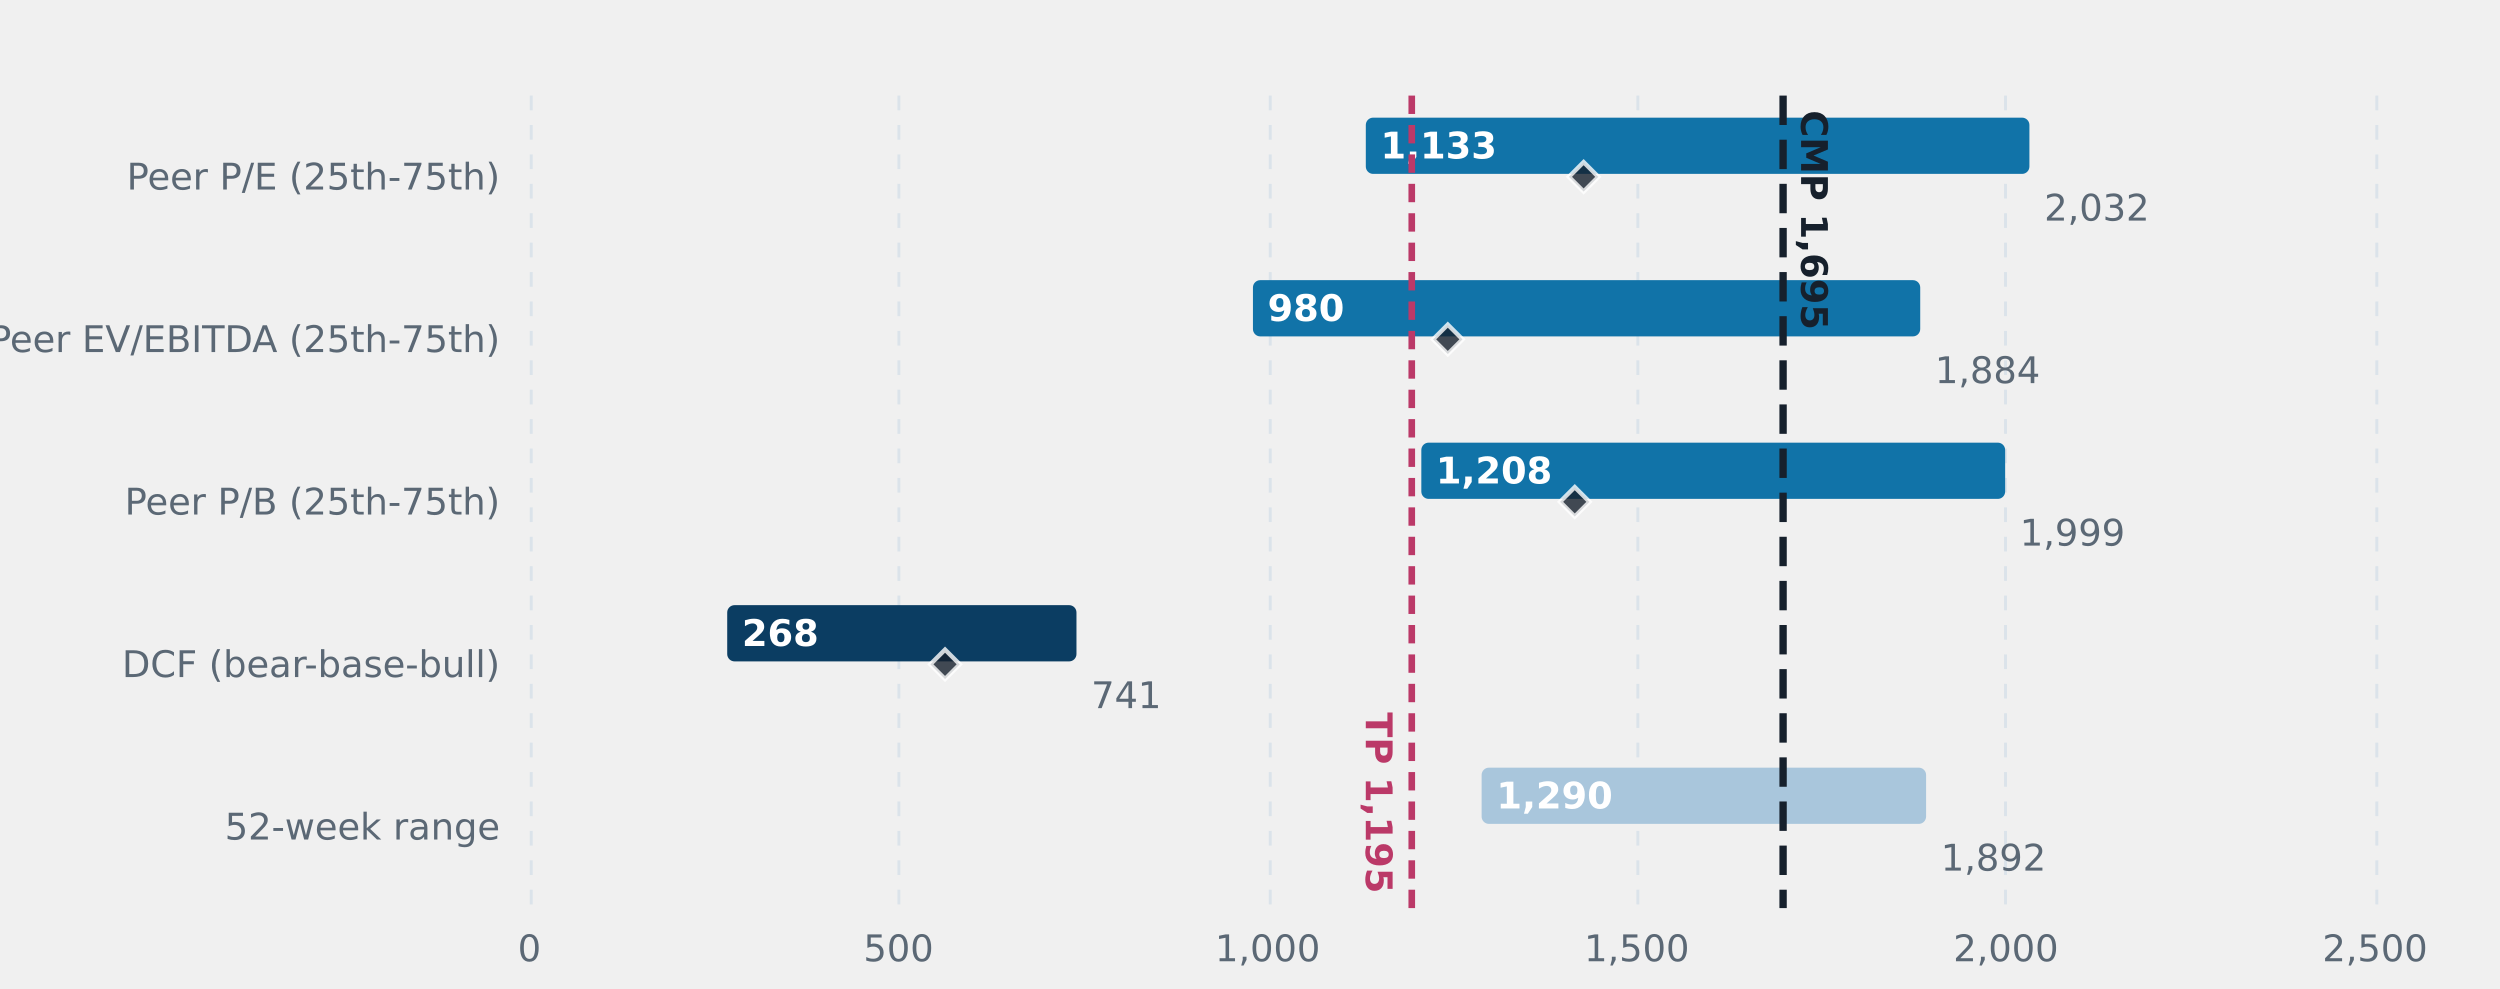
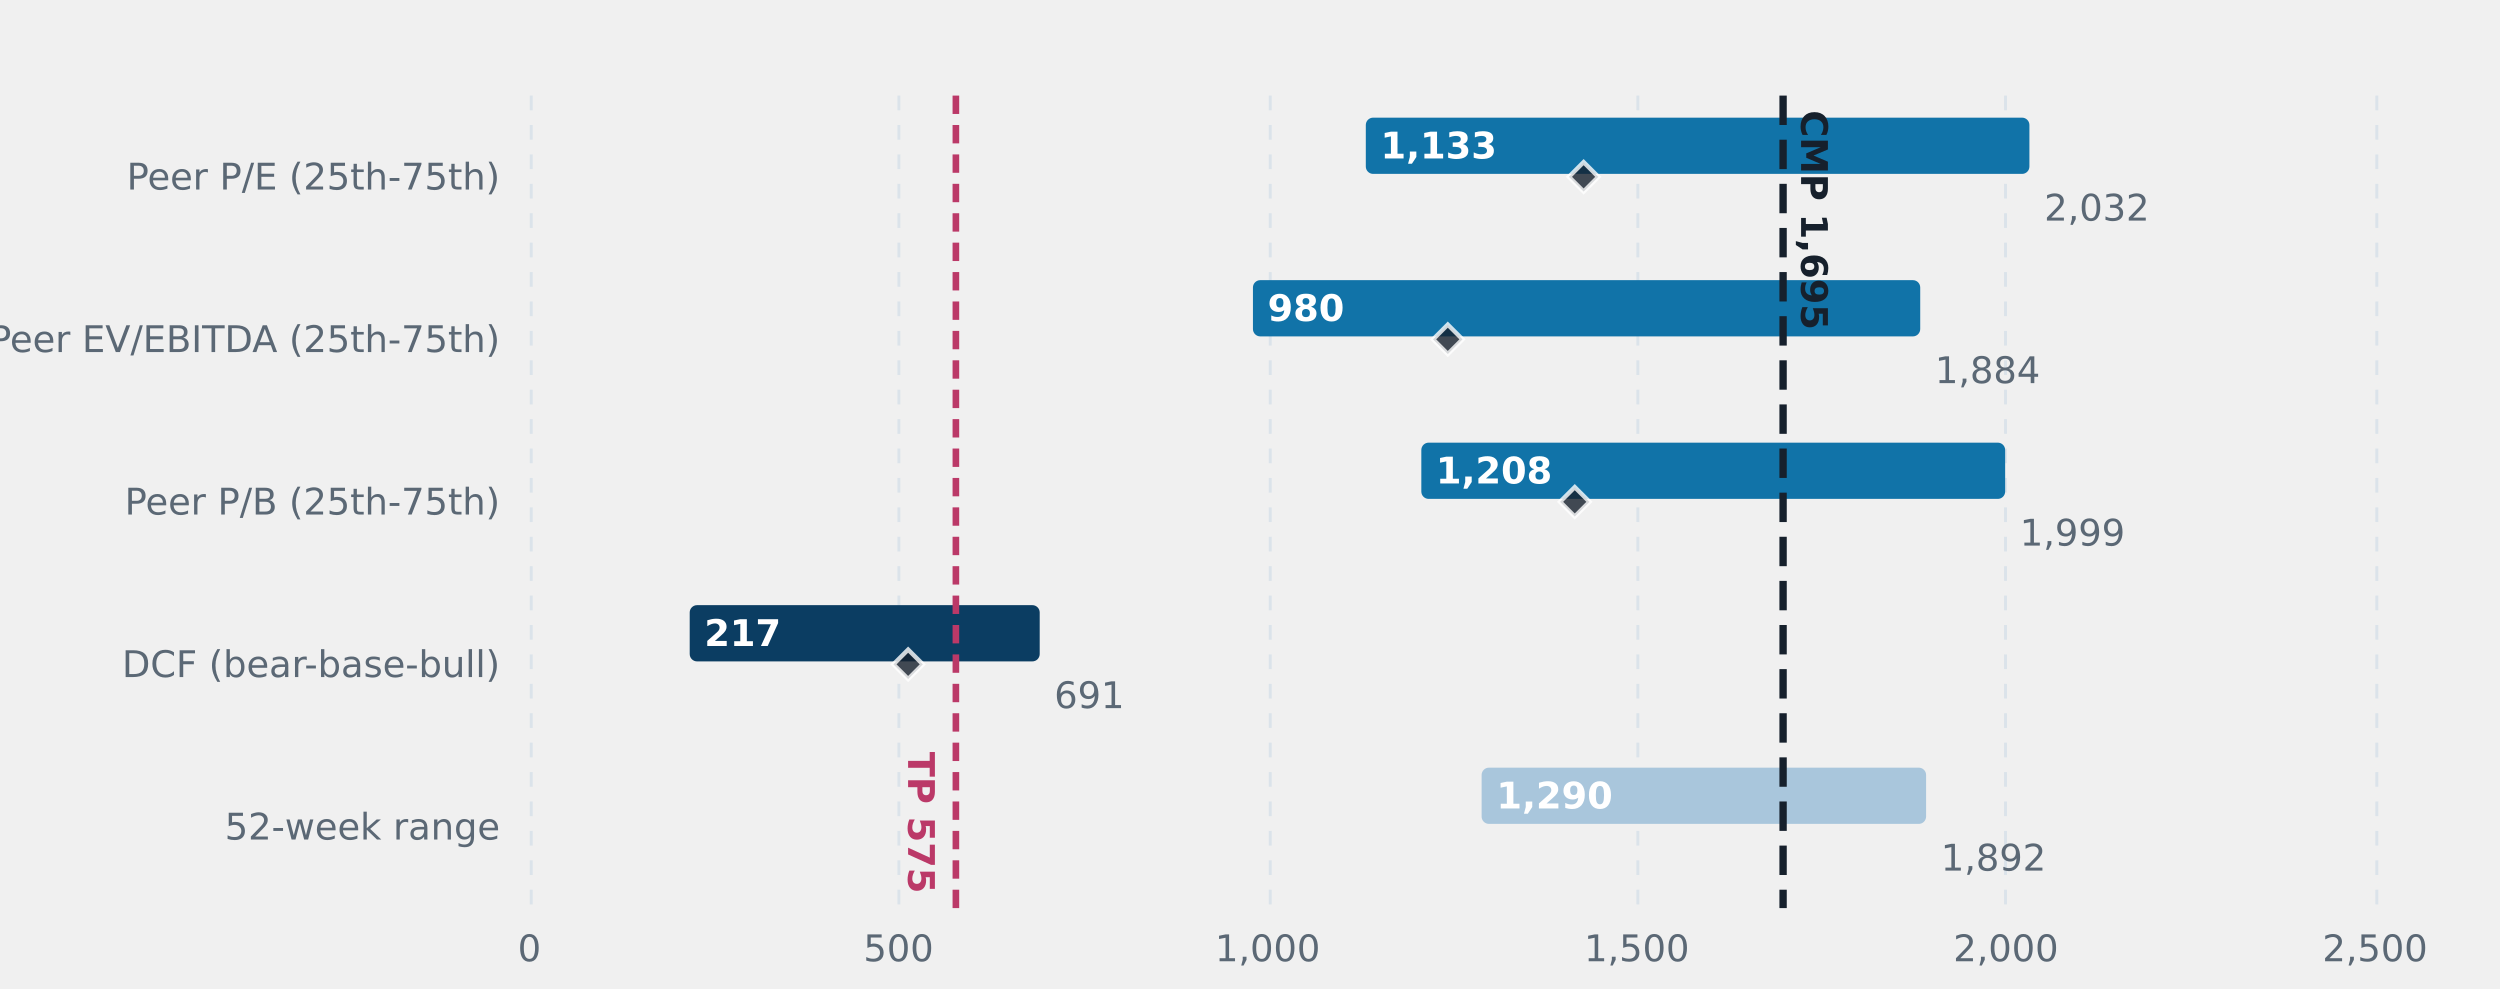
<svg xmlns="http://www.w3.org/2000/svg" preserveAspectRatio="xMidYMid meet" width="680" height="269" version="1.1" baseProfile="full" viewBox="0 0 680 269">
  <rect width="680" height="269" x="0" y="0" fill="none" />
  <path d="M144.5 26L144.5 247" fill="none" pointer-events="visible" stroke="#dbe3ea" stroke-width="0.8" stroke-dasharray="4,4" class="zr13-cls-74" />
  <path d="M244.5 26L244.5 247" fill="none" pointer-events="visible" stroke="#dbe3ea" stroke-width="0.8" stroke-dasharray="4,4" class="zr13-cls-74" />
  <path d="M345.5 26L345.5 247" fill="none" pointer-events="visible" stroke="#dbe3ea" stroke-width="0.8" stroke-dasharray="4,4" class="zr13-cls-74" />
  <path d="M445.5 26L445.5 247" fill="none" pointer-events="visible" stroke="#dbe3ea" stroke-width="0.8" stroke-dasharray="4,4" class="zr13-cls-74" />
  <path d="M545.5 26L545.5 247" fill="none" pointer-events="visible" stroke="#dbe3ea" stroke-width="0.8" stroke-dasharray="4,4" class="zr13-cls-74" />
  <path d="M646.5 26L646.5 247" fill="none" pointer-events="visible" stroke="#dbe3ea" stroke-width="0.8" stroke-dasharray="4,4" class="zr13-cls-74" />
  <path d="M-132 -5.5l132 0l0 11l-132 0Z" transform="translate(136 48.1)" fill="none" pointer-events="visible" class="zr13-cls-74" />
  <text dominant-baseline="central" text-anchor="end" style="font-size:10px;font-family:Carlito, Calibri, 'DejaVu Sans', sans-serif;" xml:space="preserve" transform="translate(136 48.1)" fill="#5b6875">Peer P/E (25th-75th)</text>
  <path d="M-132 -5.5l132 0l0 11l-132 0Z" transform="translate(136 92.3)" fill="none" pointer-events="visible" class="zr13-cls-74" />
  <text dominant-baseline="central" text-anchor="end" style="font-size:10px;font-family:Carlito, Calibri, 'DejaVu Sans', sans-serif;" xml:space="preserve" transform="translate(136 92.3)" fill="#5b6875">Peer EV/EBITDA (25th-75th)</text>
  <path d="M-132 -5.5l132 0l0 11l-132 0Z" transform="translate(136 136.5)" fill="none" pointer-events="visible" class="zr13-cls-74" />
  <text dominant-baseline="central" text-anchor="end" style="font-size:10px;font-family:Carlito, Calibri, 'DejaVu Sans', sans-serif;" xml:space="preserve" transform="translate(136 136.5)" fill="#5b6875">Peer P/B (25th-75th)</text>
  <path d="M-132 -5.5l132 0l0 11l-132 0Z" transform="translate(136 180.7)" fill="none" pointer-events="visible" class="zr13-cls-74" />
  <text dominant-baseline="central" text-anchor="end" style="font-size:10px;font-family:Carlito, Calibri, 'DejaVu Sans', sans-serif;" xml:space="preserve" transform="translate(136 180.7)" fill="#5b6875">DCF (bear-base-bull)</text>
  <path d="M-132 -5.5l132 0l0 11l-132 0Z" transform="translate(136 224.9)" fill="none" pointer-events="visible" class="zr13-cls-74" />
  <text dominant-baseline="central" text-anchor="end" style="font-size:10px;font-family:Carlito, Calibri, 'DejaVu Sans', sans-serif;" xml:space="preserve" transform="translate(136 224.9)" fill="#5b6875">52-week range</text>
  <text dominant-baseline="central" text-anchor="middle" style="font-size:10px;font-family:Carlito, Calibri, 'DejaVu Sans', sans-serif;" y="5" transform="translate(144 253)" fill="#5b6875">0</text>
  <text dominant-baseline="central" text-anchor="middle" style="font-size:10px;font-family:Carlito, Calibri, 'DejaVu Sans', sans-serif;" y="5" transform="translate(244.4 253)" fill="#5b6875">500</text>
  <text dominant-baseline="central" text-anchor="middle" style="font-size:10px;font-family:Carlito, Calibri, 'DejaVu Sans', sans-serif;" y="5" transform="translate(344.8 253)" fill="#5b6875">1,000</text>
  <text dominant-baseline="central" text-anchor="middle" style="font-size:10px;font-family:Carlito, Calibri, 'DejaVu Sans', sans-serif;" y="5" transform="translate(445.2 253)" fill="#5b6875">1,500</text>
  <text dominant-baseline="central" text-anchor="middle" style="font-size:10px;font-family:Carlito, Calibri, 'DejaVu Sans', sans-serif;" y="5" transform="translate(545.6 253)" fill="#5b6875">2,000</text>
  <text dominant-baseline="central" text-anchor="middle" style="font-size:10px;font-family:Carlito, Calibri, 'DejaVu Sans', sans-serif;" y="5" transform="translate(646 253)" fill="#5b6875">2,500</text>
  <path d="M144 32l227.5 0l0 15.4l-227.5 0Z" fill="none" pointer-events="visible" ecmeta_series_index="0" ecmeta_data_index="0" ecmeta_ssr_type="chart" ecmeta_silent="true" class="zr13-cls-74" />
  <path d="M144 76.2l196.8 0l0 15.4l-196.8 0Z" fill="none" pointer-events="visible" ecmeta_series_index="0" ecmeta_data_index="1" ecmeta_ssr_type="chart" ecmeta_silent="true" class="zr13-cls-74" />
  <path d="M144 120.4l242.6 0l0 15.4l-242.6 0Z" fill="none" pointer-events="visible" ecmeta_series_index="0" ecmeta_data_index="2" ecmeta_ssr_type="chart" ecmeta_silent="true" class="zr13-cls-74" />
-   <path d="M144 164.6l53.8 0l0 15.4l-53.8 0Z" fill="none" pointer-events="visible" ecmeta_series_index="0" ecmeta_data_index="3" ecmeta_ssr_type="chart" ecmeta_silent="true" class="zr13-cls-74" />
+   <path d="M144 164.6l43.6 0l0 15.4l-43.6 0Z" fill="none" pointer-events="visible" ecmeta_series_index="0" ecmeta_data_index="3" ecmeta_ssr_type="chart" ecmeta_silent="true" class="zr13-cls-74" />
  <path d="M144 208.8l259 0l0 15.4l-259 0Z" fill="none" pointer-events="visible" ecmeta_series_index="0" ecmeta_data_index="4" ecmeta_ssr_type="chart" ecmeta_silent="true" class="zr13-cls-74" />
  <path d="M373.5 32L550 32A2 2 0 0 1 552 34L552 45.3A2 2 0 0 1 550 47.3L373.5 47.3A2 2 0 0 1 371.5 45.3L371.5 34A2 2 0 0 1 373.5 32Z" fill="#1173a8" ecmeta_series_index="1" ecmeta_data_index="0" ecmeta_ssr_type="chart" class="zr13-cls-75" />
  <path d="M342.8 76.2L520.3 76.2A2 2 0 0 1 522.3 78.2L522.3 89.5A2 2 0 0 1 520.3 91.5L342.8 91.5A2 2 0 0 1 340.8 89.5L340.8 78.2A2 2 0 0 1 342.8 76.2Z" fill="#1173a8" ecmeta_series_index="1" ecmeta_data_index="1" ecmeta_ssr_type="chart" class="zr13-cls-75" />
  <path d="M388.6 120.4L543.4 120.4A2 2 0 0 1 545.4 122.4L545.4 133.7A2 2 0 0 1 543.4 135.7L388.6 135.7A2 2 0 0 1 386.6 133.7L386.6 122.4A2 2 0 0 1 388.6 120.4Z" fill="#1173a8" ecmeta_series_index="1" ecmeta_data_index="2" ecmeta_ssr_type="chart" class="zr13-cls-75" />
-   <path d="M199.8 164.6L290.8 164.6A2 2 0 0 1 292.8 166.6L292.8 177.9A2 2 0 0 1 290.8 179.9L199.8 179.9A2 2 0 0 1 197.8 177.9L197.8 166.6A2 2 0 0 1 199.8 164.6Z" fill="#0b3d62" ecmeta_series_index="1" ecmeta_data_index="3" ecmeta_ssr_type="chart" class="zr13-cls-76" />
+   <path d="M189.6 164.6L280.8 164.6A2 2 0 0 1 282.8 166.6L282.8 177.9A2 2 0 0 1 280.8 179.9L189.6 179.9A2 2 0 0 1 187.6 177.9L187.6 166.6A2 2 0 0 1 189.6 164.6Z" fill="#0b3d62" ecmeta_series_index="1" ecmeta_data_index="3" ecmeta_ssr_type="chart" class="zr13-cls-76" />
  <path d="M405 208.8L521.9 208.8A2 2 0 0 1 523.9 210.8L523.9 222.1A2 2 0 0 1 521.9 224.1L405 224.1A2 2 0 0 1 403 222.1L403 210.8A2 2 0 0 1 405 208.8Z" fill="#a9c6dc" ecmeta_series_index="1" ecmeta_data_index="4" ecmeta_ssr_type="chart" class="zr13-cls-77" />
  <path d="M144 48.9l408 0l0 15.4l-408 0Z" fill="none" pointer-events="visible" ecmeta_series_index="3" ecmeta_data_index="0" ecmeta_ssr_type="chart" ecmeta_silent="true" class="zr13-cls-74" />
  <path d="M144 93.1l378.3 0l0 15.4l-378.3 0Z" fill="none" pointer-events="visible" ecmeta_series_index="3" ecmeta_data_index="1" ecmeta_ssr_type="chart" ecmeta_silent="true" class="zr13-cls-74" />
  <path d="M144 137.3l401.4 0l0 15.4l-401.4 0Z" fill="none" pointer-events="visible" ecmeta_series_index="3" ecmeta_data_index="2" ecmeta_ssr_type="chart" ecmeta_silent="true" class="zr13-cls-74" />
-   <path d="M144 181.5l148.8 0l0 15.4l-148.8 0Z" fill="none" pointer-events="visible" ecmeta_series_index="3" ecmeta_data_index="3" ecmeta_ssr_type="chart" ecmeta_silent="true" class="zr13-cls-74" />
+   <path d="M144 181.5l138.8 0l0 15.4l-138.8 0Z" fill="none" pointer-events="visible" ecmeta_series_index="3" ecmeta_data_index="3" ecmeta_ssr_type="chart" ecmeta_silent="true" class="zr13-cls-74" />
  <path d="M144 225.7l379.9 0l0 15.4l-379.9 0Z" fill="none" pointer-events="visible" ecmeta_series_index="3" ecmeta_data_index="4" ecmeta_ssr_type="chart" ecmeta_silent="true" class="zr13-cls-74" />
  <text dominant-baseline="central" text-anchor="start" style="font-size:10px;font-family:Carlito, Calibri, 'DejaVu Sans', sans-serif;font-weight:600;" transform="translate(375.5064 39.6494)" fill="#fff">1,133</text>
  <text dominant-baseline="central" text-anchor="start" style="font-size:10px;font-family:Carlito, Calibri, 'DejaVu Sans', sans-serif;font-weight:600;" transform="translate(344.784 83.8494)" fill="#fff">980</text>
  <text dominant-baseline="central" text-anchor="start" style="font-size:10px;font-family:Carlito, Calibri, 'DejaVu Sans', sans-serif;font-weight:600;" transform="translate(390.5664 128.0494)" fill="#fff">1,208</text>
-   <text dominant-baseline="central" text-anchor="start" style="font-size:10px;font-family:Carlito, Calibri, 'DejaVu Sans', sans-serif;font-weight:600;" transform="translate(201.8144 172.2494)" fill="#fff">268</text>
+   <text dominant-baseline="central" text-anchor="start" style="font-size:10px;font-family:Carlito, Calibri, 'DejaVu Sans', sans-serif;font-weight:600;" transform="translate(191.5736 172.2494)" fill="#fff">217</text>
  <text dominant-baseline="central" text-anchor="start" style="font-size:10px;font-family:Carlito, Calibri, 'DejaVu Sans', sans-serif;font-weight:600;" transform="translate(407.032 216.4494)" fill="#fff">1,290</text>
  <text dominant-baseline="central" text-anchor="start" style="font-size:10px;font-family:Carlito, Calibri, 'DejaVu Sans', sans-serif;" transform="translate(556.0256 56.5506)" fill="#5b6875">2,032</text>
  <text dominant-baseline="central" text-anchor="start" style="font-size:10px;font-family:Carlito, Calibri, 'DejaVu Sans', sans-serif;" transform="translate(526.3072 100.7506)" fill="#5b6875">1,884</text>
  <text dominant-baseline="central" text-anchor="start" style="font-size:10px;font-family:Carlito, Calibri, 'DejaVu Sans', sans-serif;" transform="translate(549.3992 144.9506)" fill="#5b6875">1,999</text>
-   <text dominant-baseline="central" text-anchor="start" style="font-size:10px;font-family:Carlito, Calibri, 'DejaVu Sans', sans-serif;" transform="translate(296.7928 189.1506)" fill="#5b6875">741</text>
+   <text dominant-baseline="central" text-anchor="start" style="font-size:10px;font-family:Carlito, Calibri, 'DejaVu Sans', sans-serif;" transform="translate(286.7528 189.1506)" fill="#5b6875">691</text>
  <text dominant-baseline="central" text-anchor="start" style="font-size:10px;font-family:Carlito, Calibri, 'DejaVu Sans', sans-serif;" transform="translate(527.9136 233.3506)" fill="#5b6875">1,892</text>
  <path d="M485 26L485 247" fill="none" pointer-events="visible" stroke="#16202c" stroke-width="2" stroke-dasharray="8,4" ecmeta_series_index="1" ecmeta_data_index="0" ecmeta_ssr_type="chart" ecmeta_silent="true" class="zr13-cls-74" />
-   <path d="M384 26L384 247" fill="none" pointer-events="visible" stroke="#bb3968" stroke-width="1.8" stroke-dasharray="5,3" ecmeta_series_index="1" ecmeta_data_index="1" ecmeta_ssr_type="chart" ecmeta_silent="true" class="zr13-cls-74" />
+   <path d="M260 26L260 247" fill="none" pointer-events="visible" stroke="#bb3968" stroke-width="1.8" stroke-dasharray="5,3" ecmeta_series_index="1" ecmeta_data_index="1" ecmeta_ssr_type="chart" ecmeta_silent="true" class="zr13-cls-74" />
  <text dominant-baseline="central" text-anchor="start" style="font-size:10px;font-family:Carlito, Calibri, 'DejaVu Sans', sans-serif;font-weight:700;" xml:space="preserve" y="-5" transform="matrix(0,1,-1,0,488.356,30)" fill="#16202c">CMP 1,695</text>
-   <text dominant-baseline="central" text-anchor="end" style="font-size:10px;font-family:Carlito, Calibri, 'DejaVu Sans', sans-serif;font-weight:700;" xml:space="preserve" y="5" transform="matrix(0,1,-1,0,379.956,243)" fill="#bb3968">TP 1,195</text>
+   <text dominant-baseline="central" text-anchor="end" style="font-size:10px;font-family:Carlito, Calibri, 'DejaVu Sans', sans-serif;font-weight:700;" xml:space="preserve" y="5" transform="matrix(0,1,-1,0,255.46,243)" fill="#bb3968">TP 575</text>
  <path d="M0 -1L1 0L0 1L-1 0Z" transform="matrix(4,0,0,4,430.7424,48.1)" fill="#16202c" fill-opacity="0.8" stroke="#fff" stroke-width="0.3" stroke-opacity="0.8" ecmeta_series_index="2" ecmeta_data_index="0" ecmeta_ssr_type="chart" class="zr13-cls-78" />
  <path d="M0 -1L1 0L0 1L-1 0Z" transform="matrix(4,0,0,4,393.7952,92.3)" fill="#16202c" fill-opacity="0.8" stroke="#fff" stroke-width="0.3" stroke-opacity="0.8" ecmeta_series_index="2" ecmeta_data_index="1" ecmeta_ssr_type="chart" class="zr13-cls-78" />
  <path d="M0 -1L1 0L0 1L-1 0Z" transform="matrix(4,0,0,4,428.3328,136.5)" fill="#16202c" fill-opacity="0.8" stroke="#fff" stroke-width="0.3" stroke-opacity="0.8" ecmeta_series_index="2" ecmeta_data_index="2" ecmeta_ssr_type="chart" class="zr13-cls-78" />
-   <path d="M0 -1L1 0L0 1L-1 0Z" transform="matrix(4,0,0,4,257.0504,180.7)" fill="#16202c" fill-opacity="0.8" stroke="#fff" stroke-width="0.3" stroke-opacity="0.8" ecmeta_series_index="2" ecmeta_data_index="3" ecmeta_ssr_type="chart" class="zr13-cls-78" />
+   <path d="M0 -1L1 0L0 1L-1 0Z" transform="matrix(4,0,0,4,247.0104,180.7)" fill="#16202c" fill-opacity="0.8" stroke="#fff" stroke-width="0.3" stroke-opacity="0.8" ecmeta_series_index="2" ecmeta_data_index="3" ecmeta_ssr_type="chart" class="zr13-cls-78" />
  <style>
.zr13-cls-74:hover {
pointer-events:none;
}
.zr13-cls-75:hover {
cursor:pointer;
fill:rgba(18,126,184,1);
}
.zr13-cls-76:hover {
cursor:pointer;
fill:rgba(12,67,107,1);
}
.zr13-cls-77:hover {
cursor:pointer;
fill:rgba(185,217,242,1);
}
.zr13-cls-78:hover {
cursor:pointer;
fill:rgba(24,35,48,1);
}



</style>
</svg>
